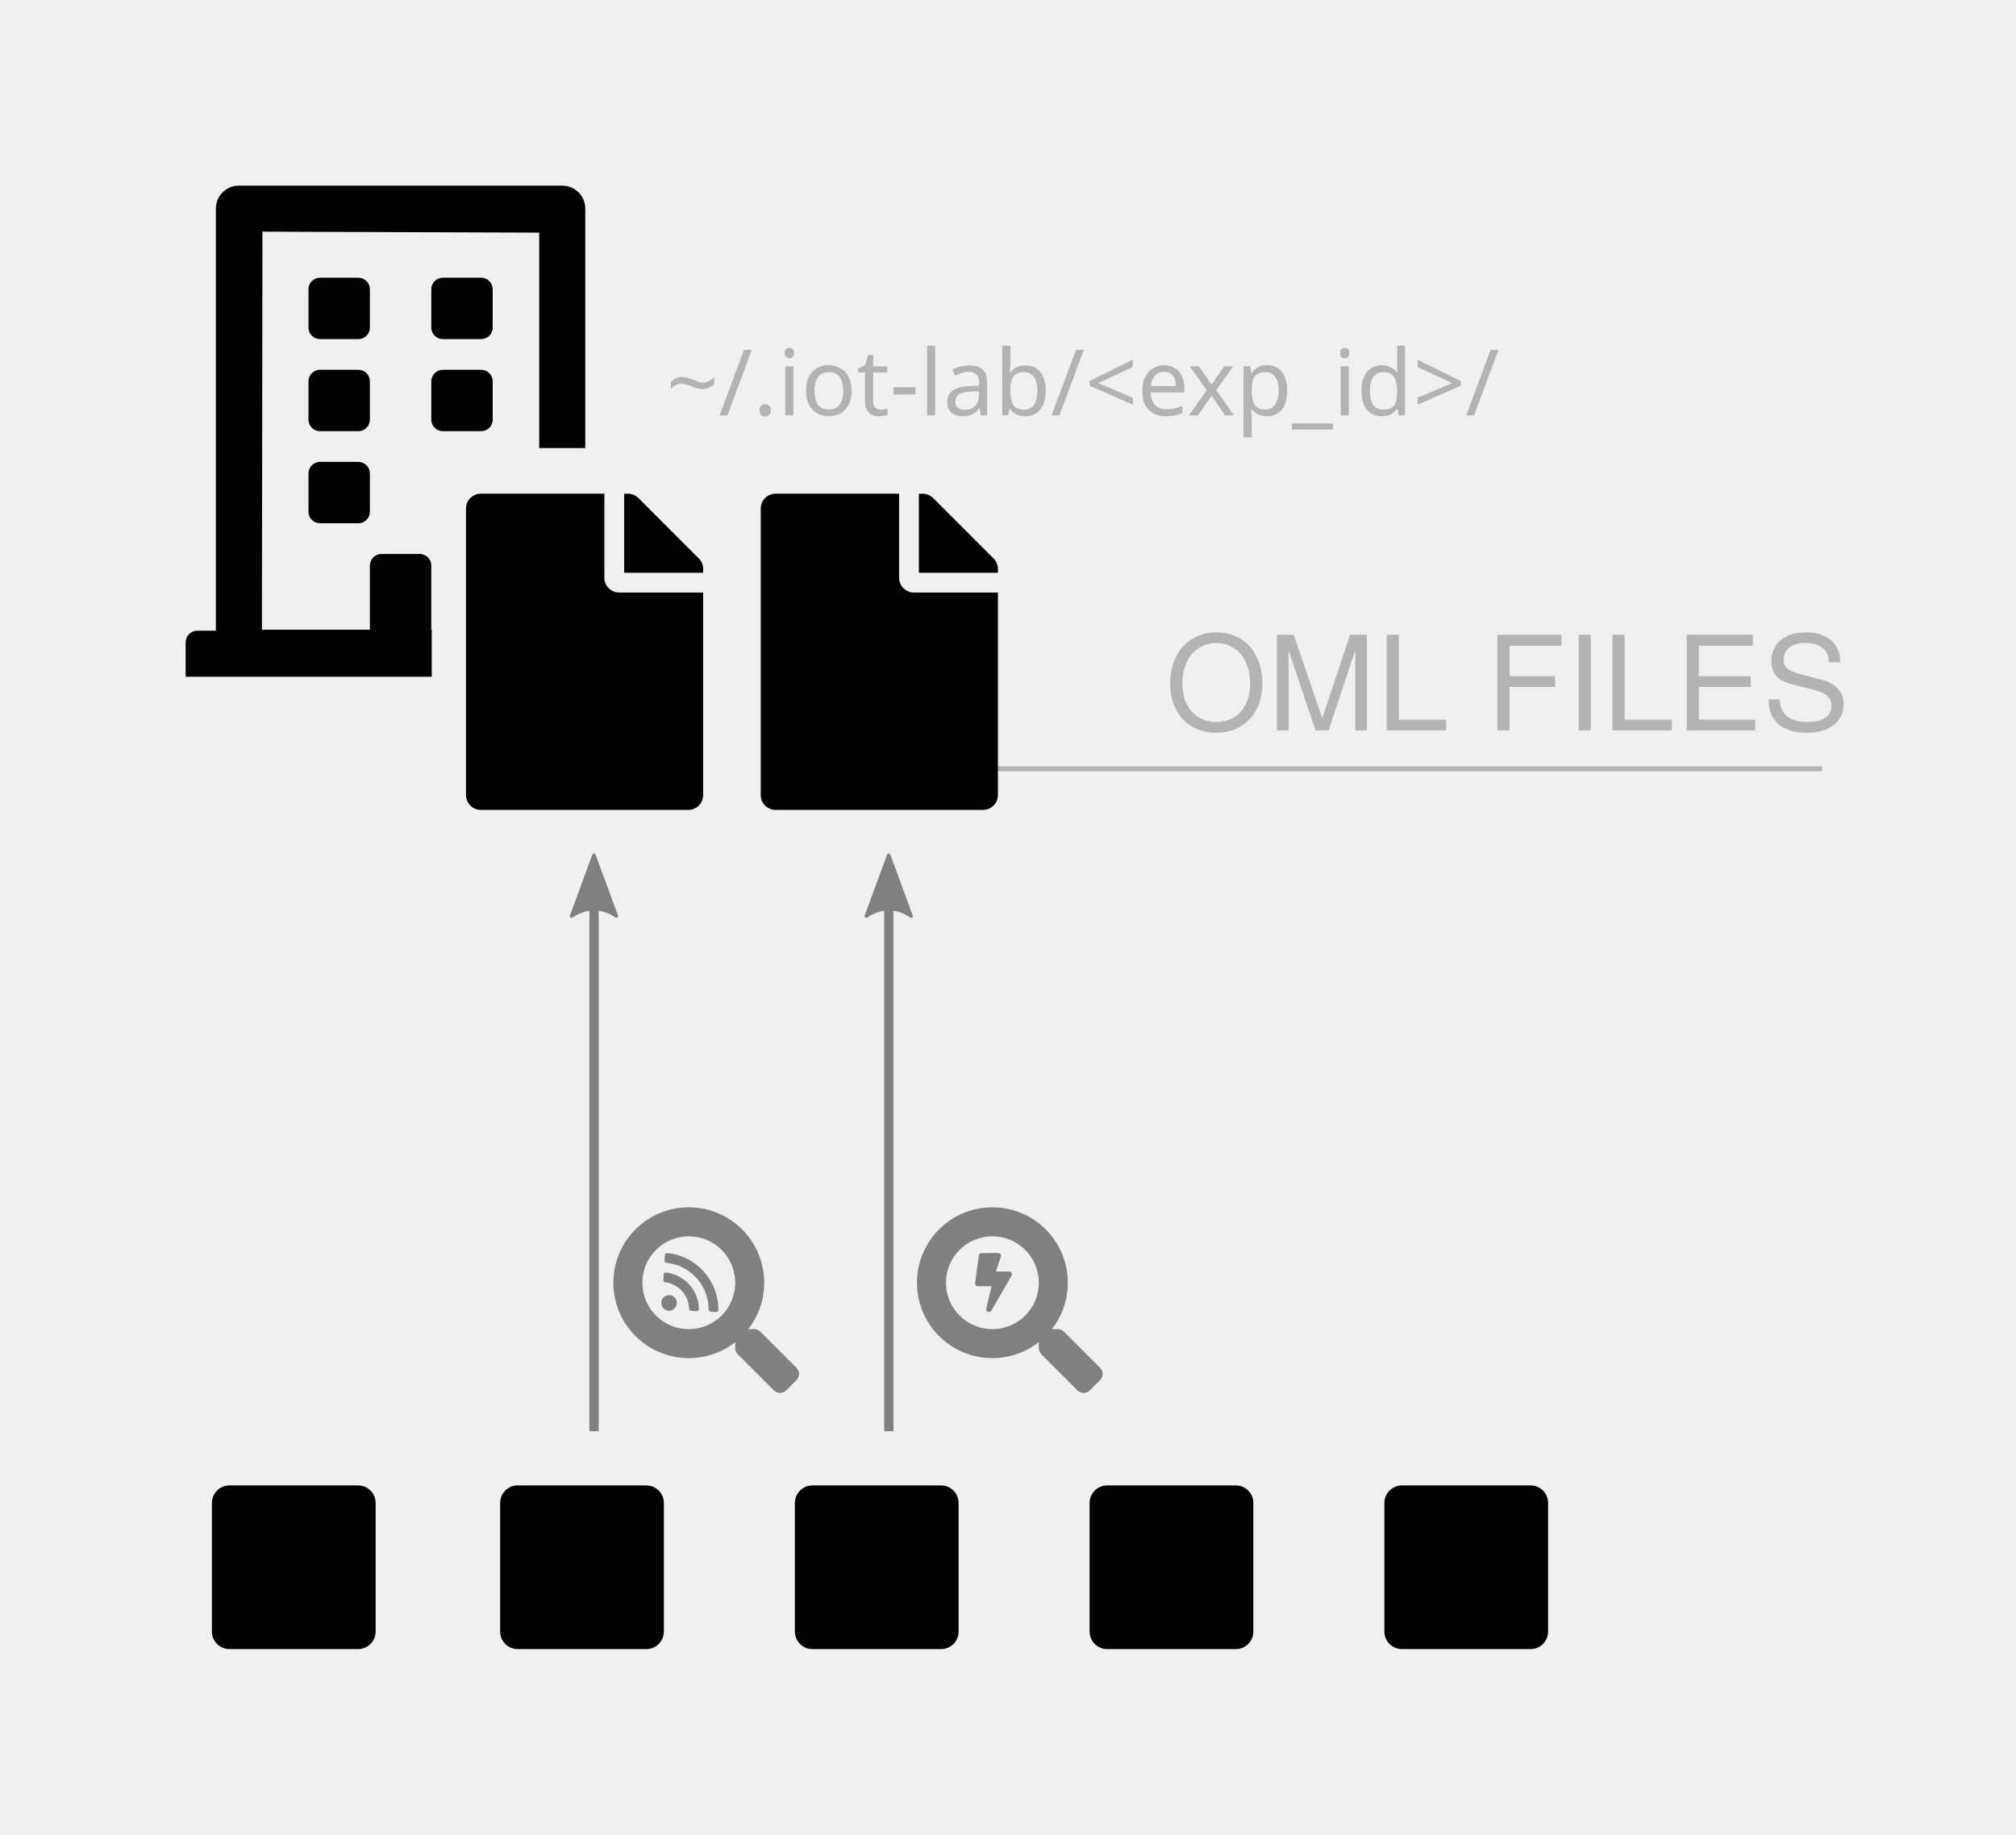
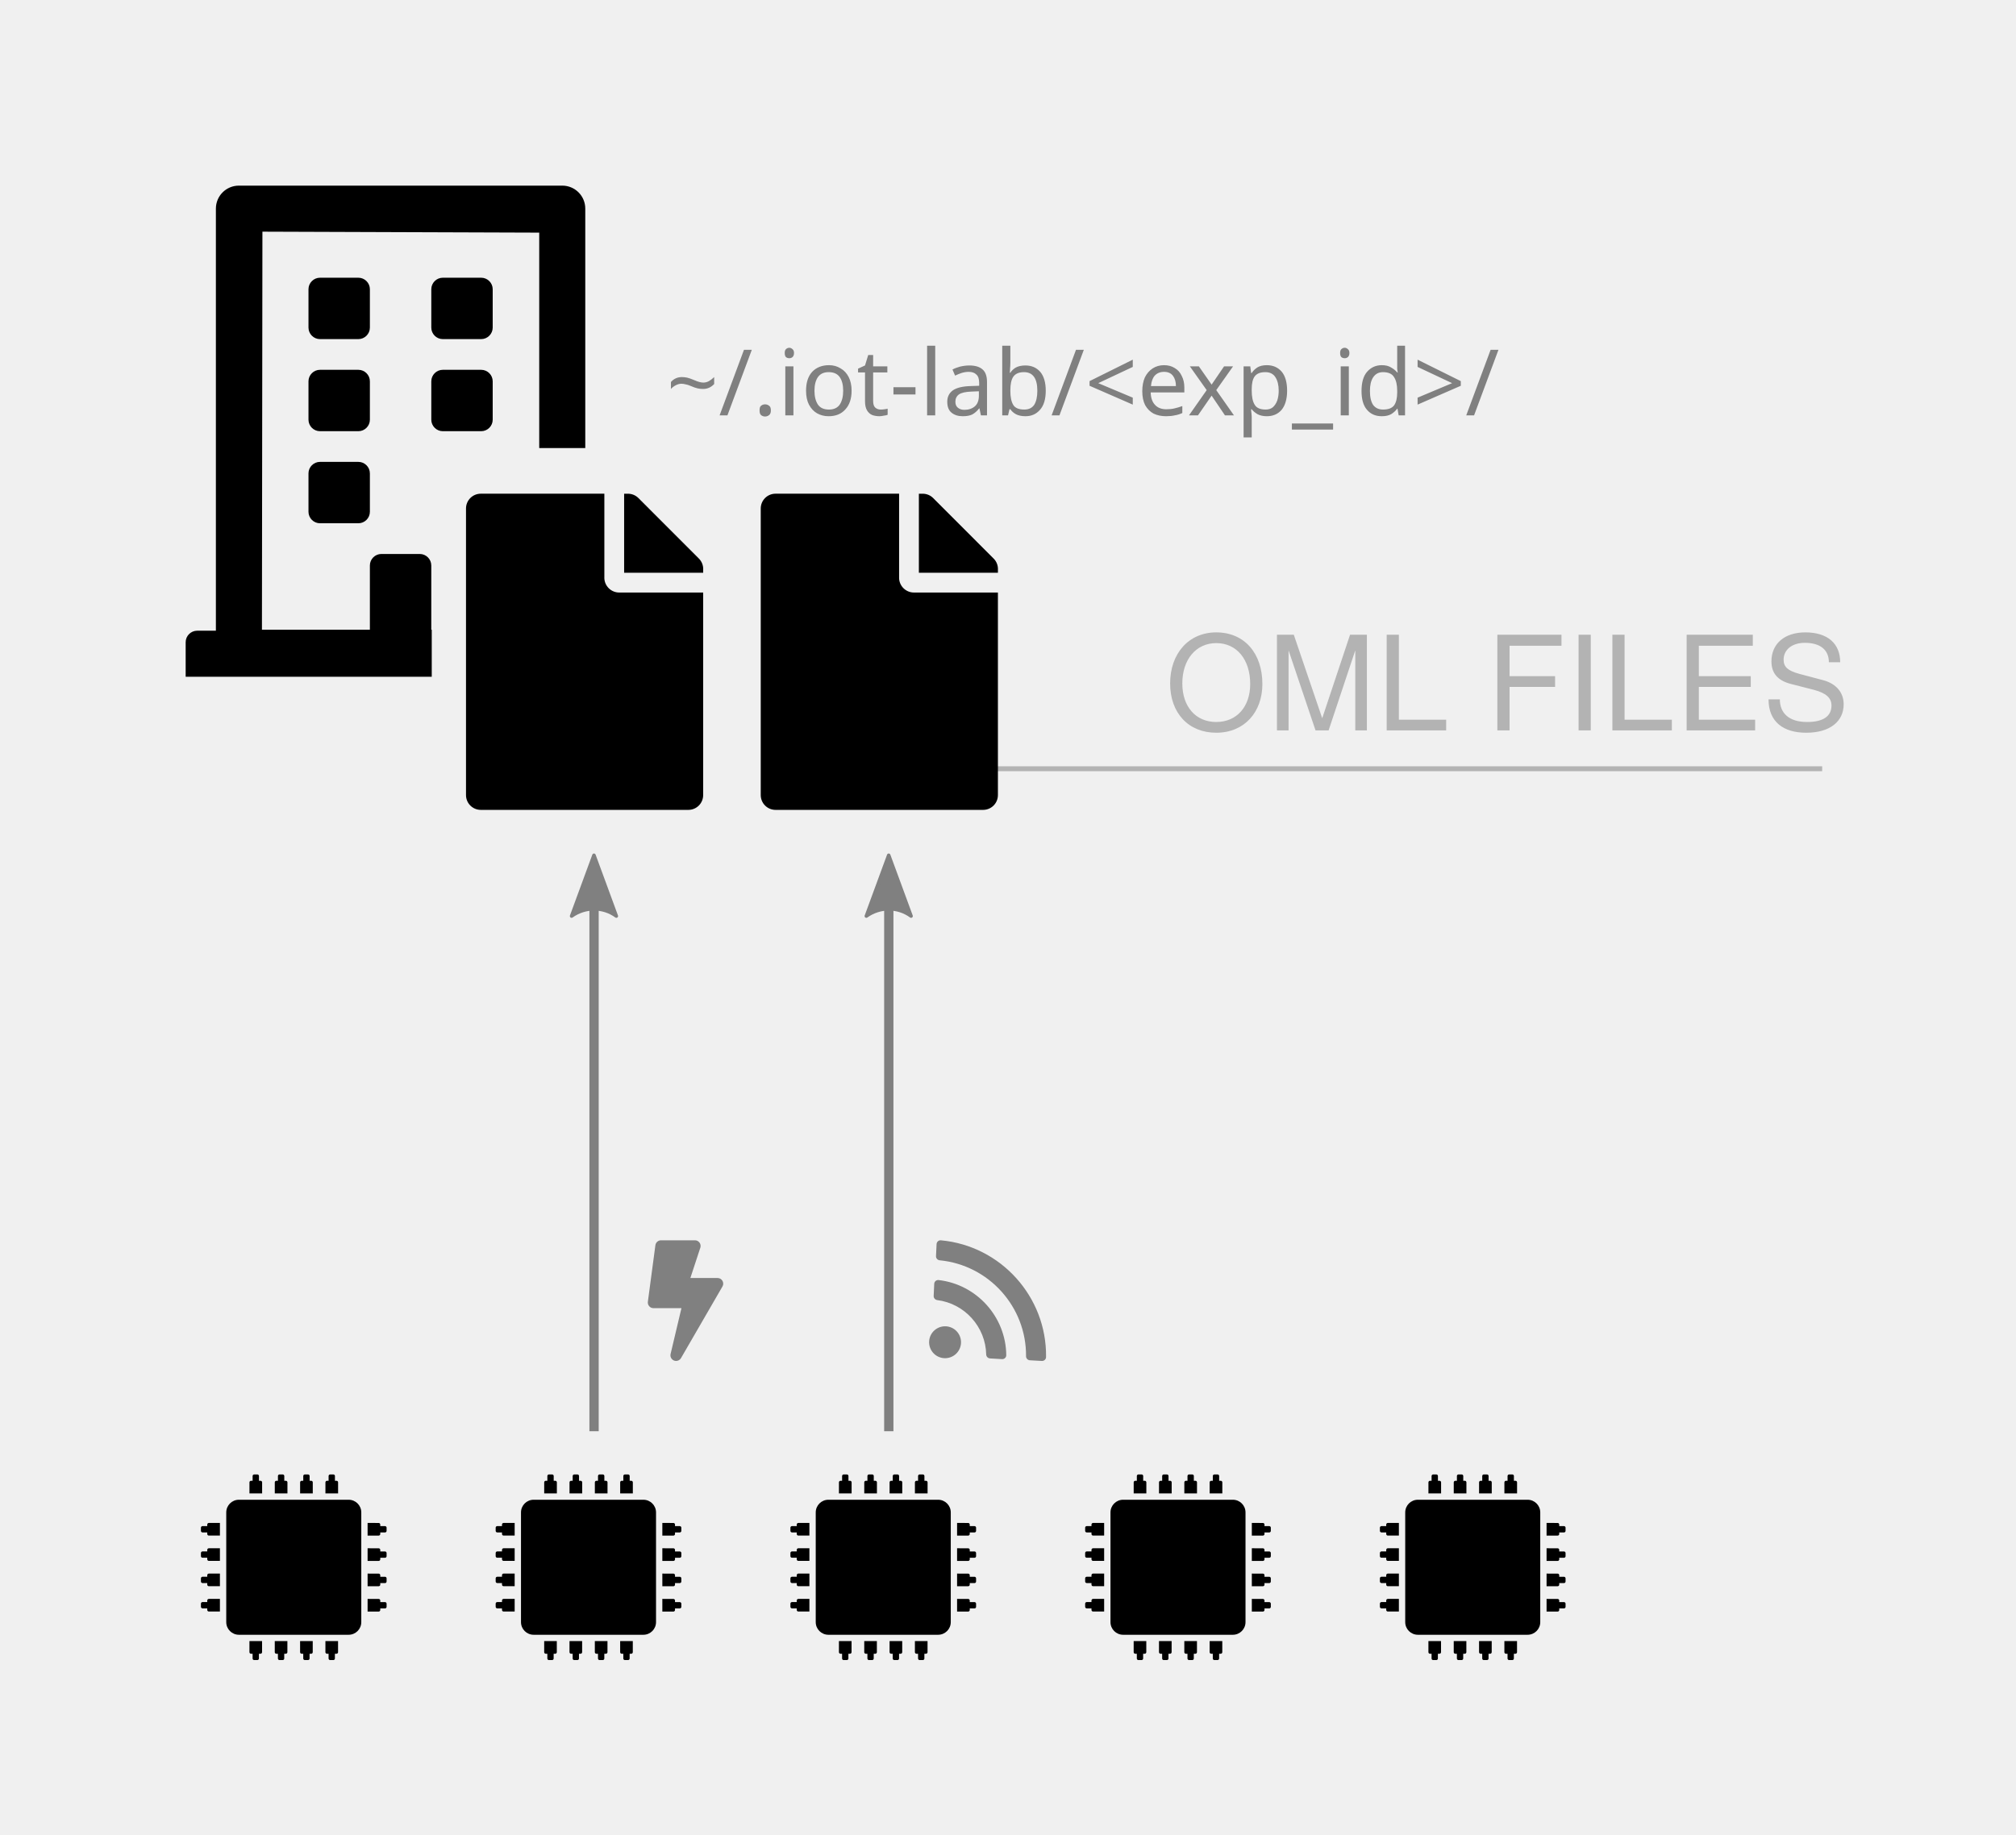
<svg xmlns="http://www.w3.org/2000/svg" width="108.583mm" height="98.839mm" viewBox="0 0 108.583 98.839" version="1.1" id="svg847">
  <defs id="defs841">
+     <marker orient="auto" refY="0" refX="0" id="marker924" style="overflow:visible">
+       <path id="path922" style="fill:#808080;fill-opacity:1;fill-rule:evenodd;stroke:#808080;stroke-width:0.625;stroke-linejoin:round;stroke-opacity:1" d="M 8.719,4.034 -2.207,0.016 8.719,-4.002 c -1.745,2.372 -1.735,5.617 -6e-7,8.035 z" transform="scale(-0.6)" />
+     </marker>
    <marker orient="auto" refY="0" refX="0" id="marker1477" style="overflow:visible">
      <path id="path1475" style="fill:#808080;fill-opacity:1;fill-rule:evenodd;stroke:#808080;stroke-width:0.625;stroke-linejoin:round;stroke-opacity:1" d="M 8.719,4.034 -2.207,0.016 8.719,-4.002 c -1.745,2.372 -1.735,5.617 -6e-7,8.035 z" transform="scale(-0.6)" />
    </marker>
    <marker style="overflow:visible" id="marker2663" refX="0" refY="0" orient="auto">
      <path transform="scale(-0.6)" d="M 8.719,4.034 -2.207,0.016 8.719,-4.002 c -1.745,2.372 -1.735,5.617 -6e-7,8.035 z" style="fill:#808080;fill-opacity:1;fill-rule:evenodd;stroke:#808080;stroke-width:0.625;stroke-linejoin:round;stroke-opacity:1" id="path2661" />
    </marker>
    <marker orient="auto" refY="0" refX="0" id="marker2657" style="overflow:visible">
      <path id="path2655" style="fill:#000000;fill-opacity:1;fill-rule:evenodd;stroke:#000000;stroke-width:0.625;stroke-linejoin:round;stroke-opacity:1" d="M 8.719,4.034 -2.207,0.016 8.719,-4.002 c -1.745,2.372 -1.735,5.617 -6e-7,8.035 z" transform="matrix(-1.1,0,0,-1.1,-1.1,0)" />
    </marker>
    <marker orient="auto" refY="0" refX="0" id="Arrow2Lend" style="overflow:visible">
      <path id="path2406" style="fill:#000000;fill-opacity:1;fill-rule:evenodd;stroke:#000000;stroke-width:0.625;stroke-linejoin:round;stroke-opacity:1" d="M 8.719,4.034 -2.207,0.016 8.719,-4.002 c -1.745,2.372 -1.735,5.617 -6e-7,8.035 z" transform="matrix(-1.1,0,0,-1.1,-1.1,0)" />
    </marker>
    <marker orient="auto" refY="0" refX="0" id="EmptyTriangleOutL" style="overflow:visible">
      <path id="path2545" d="M 5.77,0 -2.88,5 V -5 Z" style="fill:#ffffff;fill-rule:evenodd;stroke:#000000;stroke-width:1pt;stroke-opacity:1" transform="matrix(0.8,0,0,0.8,-4.8,0)" />
    </marker>
    <marker orient="auto" refY="0" refX="0" id="TriangleOutL" style="overflow:visible">
      <path id="path2527" d="M 5.77,0 -2.88,5 V -5 Z" style="fill:#000000;fill-opacity:1;fill-rule:evenodd;stroke:#000000;stroke-width:1pt;stroke-opacity:1" transform="scale(0.8)" />
    </marker>
    <marker style="overflow:visible" id="marker2663-5" refX="0" refY="0" orient="auto">
      <path transform="scale(-0.6)" d="M 8.719,4.034 -2.207,0.016 8.719,-4.002 c -1.745,2.372 -1.735,5.617 -6e-7,8.035 z" style="fill:#808080;fill-opacity:1;fill-rule:evenodd;stroke:#808080;stroke-width:0.625;stroke-linejoin:round;stroke-opacity:1" id="path2661-3" />
    </marker>
  </defs>
  <g id="layer4" style="display:inline" transform="translate(-90.27691,-96.44079)">
    <path style="fill:none;stroke:#b3b3b3;stroke-width:0.265;stroke-linecap:butt;stroke-linejoin:miter;stroke-miterlimit:4;stroke-dasharray:none;stroke-opacity:1" d="m 188.42,137.854 c -14.983,0 -29.966,0 -44.949,0" id="path1056" />
    <text id="text1238" y="135.787" x="153.034" style="font-style:normal;font-variant:normal;font-weight:normal;font-stretch:normal;font-size:7.056px;line-height:1.25;font-family:'Helvetica Neue';-inkscape-font-specification:'Helvetica Neue, Normal';font-variant-ligatures:normal;font-variant-caps:normal;font-variant-numeric:normal;font-feature-settings:normal;text-align:start;letter-spacing:0px;word-spacing:0px;writing-mode:lr-tb;text-anchor:start;display:inline;fill:#b3b3b3;fill-opacity:1;stroke:none;stroke-width:0.265" xml:space="preserve">
      <tspan id="tspan1240" x="153.034" y="135.787">OML FILES</tspan>
    </text>
  </g>
  <g id="layer1" transform="translate(-90.27691,-183.4408)" style="display:inline">
-     <path id="path1200" d="m 109.563,263.462 h -6.928 c -0.522,0 -0.945,0.423 -0.945,0.945 v 6.928 c 0,0.522 0.423,0.945 0.945,0.945 h 6.928 c 0.522,0 0.945,-0.423 0.945,-0.945 v -6.928 c 0,-0.522 -0.423,-0.945 -0.945,-0.945 z" style="display:inline;fill:currentColor;stroke-width:0.02" />
-     <path style="display:inline;fill:currentColor;stroke-width:0.02" d="m 125.088,263.462 h -6.928 c -0.522,0 -0.945,0.423 -0.945,0.945 v 6.928 c 0,0.522 0.423,0.945 0.945,0.945 h 6.928 c 0.522,0 0.945,-0.423 0.945,-0.945 v -6.928 c 0,-0.522 -0.423,-0.945 -0.945,-0.945 z" id="path1231" />
-     <path id="path1233" d="m 140.963,263.462 h -6.928 c -0.522,0 -0.945,0.423 -0.945,0.945 v 6.928 c 0,0.522 0.423,0.945 0.945,0.945 h 6.928 c 0.522,0 0.945,-0.423 0.945,-0.945 v -6.928 c 0,-0.522 -0.423,-0.945 -0.945,-0.945 z" style="display:inline;fill:currentColor;stroke-width:0.02" />
-     <path style="display:inline;fill:currentColor;stroke-width:0.02" d="m 156.838,263.462 h -6.928 c -0.522,0 -0.945,0.423 -0.945,0.945 v 6.928 c 0,0.522 0.423,0.945 0.945,0.945 h 6.928 c 0.522,0 0.945,-0.423 0.945,-0.945 v -6.928 c 0,-0.522 -0.423,-0.945 -0.945,-0.945 z" id="path1235" />
-     <path id="path1237" d="m 172.713,263.462 h -6.928 c -0.522,0 -0.945,0.423 -0.945,0.945 v 6.928 c 0,0.522 0.423,0.945 0.945,0.945 h 6.928 c 0.522,0 0.945,-0.423 0.945,-0.945 v -6.928 c 0,-0.522 -0.423,-0.945 -0.945,-0.945 z" style="display:inline;fill:currentColor;stroke-width:0.02" />
    <path transform="translate(0,87)" style="display:inline;fill:currentColor;stroke-width:0.052" d="m 103.145,106.441 c -0.687,0 -1.24,0.553 -1.24,1.24 v 22.737 h -1.008 c -0.341,0 -0.62,0.279 -0.62,0.62 v 1.86 h 13.254 v -2.532 h -0.025 v -3.462 c 0,-0.341 -0.279,-0.62 -0.62,-0.62 h -2.067 c -0.341,0 -0.62,0.279 -0.62,0.62 v 3.462 h -5.814 l 0.026,-21.445 14.909,0.052 v 11.605 h 2.48 v -12.897 c 0,-0.687 -0.553,-1.24 -1.24,-1.24 z m 4.367,4.961 c -0.341,0 -0.62,0.279 -0.62,0.62 v 2.067 c 0,0.341 0.279,0.62 0.62,0.62 h 2.067 c 0.341,0 0.62,-0.279 0.62,-0.62 v -2.067 c 0,-0.341 -0.279,-0.62 -0.62,-0.62 z m 6.615,0 c -0.341,0 -0.62,0.279 -0.62,0.62 v 2.067 c 0,0.341 0.279,0.62 0.62,0.62 h 2.067 c 0.341,0 0.62,-0.279 0.62,-0.62 v -2.067 c 0,-0.341 -0.279,-0.62 -0.62,-0.62 z m -6.615,4.961 c -0.341,0 -0.62,0.279 -0.62,0.62 v 2.067 c 0,0.341 0.279,0.62 0.62,0.62 h 2.067 c 0.341,0 0.62,-0.279 0.62,-0.62 v -2.067 c 0,-0.341 -0.279,-0.62 -0.62,-0.62 z m 6.615,0 c -0.341,0 -0.62,0.279 -0.62,0.62 v 2.067 c 0,0.341 0.279,0.62 0.62,0.62 h 2.067 c 0.341,0 0.62,-0.279 0.62,-0.62 v -2.067 c 0,-0.341 -0.279,-0.62 -0.62,-0.62 z m -6.615,4.96 c -0.341,0 -0.62,0.279 -0.62,0.62 v 2.067 c 0,0.341 0.279,0.62 0.62,0.62 h 2.067 c 0.341,0 0.62,-0.279 0.62,-0.62 v -2.067 c 0,-0.341 -0.279,-0.62 -0.62,-0.62 z" id="path1106" />
    <path transform="translate(0,87)" id="path1196" d="m 122.828,127.562 v -4.525 h -6.654 c -0.442,0 -0.798,0.356 -0.798,0.798 v 15.437 c 0,0.442 0.356,0.798 0.798,0.798 h 11.178 c 0.442,0 0.798,-0.356 0.798,-0.798 V 128.361 h -4.525 c -0.439,0 -0.798,-0.359 -0.798,-0.798 z m 5.323,-0.469 v 0.203 h -4.258 v -4.258 h 0.203 c 0.213,0 0.416,0.083 0.566,0.233 l 3.257,3.26 c 0.15,0.15 0.233,0.353 0.233,0.562 z" style="display:inline;fill:currentColor;stroke-width:0.033" />
-     <path transform="translate(0,87)" id="path2302-8" d="m 122.273,173.542 c 0,0 0,-30.366 0,-30.366" style="display:inline;fill:none;stroke:#808080;stroke-width:0.5;stroke-linecap:butt;stroke-linejoin:miter;stroke-miterlimit:4;stroke-dasharray:none;stroke-opacity:1;marker-end:url(#marker2663-5)" />
+     <path transform="translate(0,87)" id="path2302-8" d="m 122.273,173.542 c 0,0 0,-30.366 0,-30.366" style="display:inline;fill:none;stroke:#808080;stroke-width:0.5;stroke-linecap:butt;stroke-linejoin:miter;stroke-miterlimit:4;stroke-dasharray:none;stroke-opacity:1;marker-end:url(#marker924)" />
    <path transform="translate(0,87)" style="display:inline;fill:currentColor;stroke-width:0.033" d="m 138.703,127.562 v -4.525 h -6.654 c -0.442,0 -0.798,0.356 -0.798,0.798 v 15.437 c 0,0.442 0.356,0.798 0.798,0.798 h 11.178 c 0.442,0 0.798,-0.356 0.798,-0.798 V 128.361 h -4.525 c -0.439,0 -0.798,-0.359 -0.798,-0.798 z m 5.323,-0.469 v 0.203 h -4.258 v -4.258 h 0.203 c 0.213,0 0.416,0.083 0.566,0.233 l 3.257,3.26 c 0.15,0.15 0.233,0.353 0.233,0.562 z" id="path1354" />
    <path transform="translate(0,87)" style="display:inline;fill:none;stroke:#808080;stroke-width:0.5;stroke-linecap:butt;stroke-linejoin:miter;stroke-miterlimit:4;stroke-dasharray:none;stroke-opacity:1;marker-end:url(#marker2663-5)" d="m 138.148,173.542 c 0,0 0,-30.366 0,-30.366" id="path1356" />
+     <path style="display:inline;opacity:1;fill:currentColor;stroke-width:0.014" d="m 103.968,262.871 c -0.047,0 -0.085,0.038 -0.085,0.085 v 0.256 h -0.085 c -0.047,0 -0.085,0.038 -0.085,0.085 v 0.597 h 0.682 v -0.597 c 0,-0.047 -0.038,-0.085 -0.085,-0.085 h -0.085 v -0.256 c 0,-0.047 -0.038,-0.085 -0.085,-0.085 z m 1.364,0 c -0.047,0 -0.085,0.038 -0.085,0.085 v 0.256 h -0.085 c -0.047,0 -0.085,0.038 -0.085,0.085 v 0.597 h 0.682 v -0.597 c 0,-0.047 -0.038,-0.085 -0.085,-0.085 h -0.085 v -0.256 c 0,-0.047 -0.038,-0.085 -0.085,-0.085 z m 1.364,0 c -0.047,0 -0.085,0.038 -0.085,0.085 v 0.256 h -0.085 c -0.047,0 -0.085,0.038 -0.085,0.085 v 0.597 h 0.682 v -0.597 c 0,-0.047 -0.038,-0.085 -0.085,-0.085 h -0.085 v -0.256 c 0,-0.047 -0.038,-0.085 -0.085,-0.085 z m 1.364,0 c -0.047,0 -0.085,0.038 -0.085,0.085 v 0.256 h -0.085 c -0.047,0 -0.085,0.038 -0.085,0.085 v 0.597 h 0.682 v -0.597 c 0,-0.047 -0.038,-0.085 -0.085,-0.085 h -0.085 v -0.256 c 0,-0.047 -0.038,-0.085 -0.085,-0.085 z m -4.915,1.363 c -0.377,0 -0.682,0.305 -0.682,0.682 v 5.91 c 0,0.377 0.305,0.682 0.682,0.682 h 5.909 c 0.377,0 0.682,-0.305 0.682,-0.682 v -5.91 c 0,-0.377 -0.305,-0.682 -0.682,-0.682 z m -1.62,1.25 c -0.047,0 -0.085,0.038 -0.085,0.085 v 0.085 h -0.256 c -0.047,0 -0.085,0.038 -0.085,0.085 v 0.171 c 0,0.047 0.038,0.085 0.085,0.085 h 0.256 v 0.085 c 2e-5,0.047 0.038,0.085 0.085,0.085 h 0.597 v -0.682 z m 8.551,0 v 0.682 h 0.597 c 0.047,0 0.085,-0.038 0.085,-0.085 v -0.085 h 0.256 c 0.047,0 0.085,-0.038 0.085,-0.085 v -0.171 c 0,-0.047 -0.038,-0.085 -0.085,-0.085 h -0.256 v -0.085 c 0,-0.047 -0.038,-0.085 -0.085,-0.085 z m -8.551,1.364 c -0.047,0 -0.085,0.038 -0.085,0.085 v 0.085 h -0.256 c -0.047,0 -0.085,0.038 -0.085,0.085 v 0.17 c 0,0.047 0.038,0.085 0.085,0.085 h 0.256 v 0.085 c 0,0.047 0.038,0.085 0.085,0.085 h 0.597 v -0.682 z m 8.551,0 v 0.682 h 0.597 c 0.047,0 0.085,-0.038 0.085,-0.085 v -0.085 h 0.256 c 0.047,0 0.085,-0.038 0.085,-0.085 v -0.17 c 0,-0.047 -0.038,-0.085 -0.085,-0.085 h -0.256 v -0.085 c 0,-0.047 -0.038,-0.085 -0.085,-0.085 z m -8.551,1.364 c -0.047,0 -0.085,0.038 -0.085,0.085 v 0.085 h -0.256 c -0.047,0 -0.085,0.038 -0.085,0.085 v 0.17 c 0,0.047 0.038,0.085 0.085,0.085 h 0.256 v 0.085 c 0,0.047 0.038,0.085 0.085,0.085 h 0.597 v -0.682 z m 8.551,0 v 0.682 h 0.597 c 0.047,0 0.085,-0.038 0.085,-0.085 v -0.085 h 0.256 c 0.047,0 0.085,-0.038 0.085,-0.085 v -0.17 c 0,-0.047 -0.038,-0.085 -0.085,-0.085 h -0.256 v -0.085 c 0,-0.047 -0.038,-0.085 -0.085,-0.085 z m -8.551,1.364 c -0.047,0 -0.085,0.038 -0.085,0.085 v 0.085 h -0.256 c -0.047,0 -0.085,0.038 -0.085,0.085 v 0.17 c 0,0.047 0.038,0.085 0.085,0.085 h 0.256 v 0.085 c 0,0.047 0.038,0.085 0.085,0.085 h 0.597 v -0.682 z m 8.551,0 v 0.682 h 0.597 c 0.047,0 0.085,-0.038 0.085,-0.085 v -0.085 h 0.256 c 0.047,0 0.085,-0.038 0.085,-0.085 v -0.17 c 0,-0.047 -0.038,-0.085 -0.085,-0.085 h -0.256 v -0.085 c 0,-0.047 -0.038,-0.085 -0.085,-0.085 z m -6.364,2.272 v 0.597 c 0,0.047 0.038,0.085 0.085,0.085 h 0.085 v 0.256 c 0,0.047 0.038,0.085 0.085,0.085 h 0.17 c 0.047,0 0.085,-0.038 0.085,-0.085 v -0.256 h 0.085 c 0.047,-10e-6 0.085,-0.038 0.085,-0.085 v -0.597 z m 1.364,0 v 0.597 c 0,0.047 0.038,0.085 0.085,0.085 h 0.085 v 0.256 c 0,0.047 0.038,0.085 0.085,0.085 h 0.17 c 0.047,0 0.085,-0.038 0.085,-0.085 v -0.256 h 0.085 c 0.047,-10e-6 0.085,-0.038 0.085,-0.085 v -0.597 z m 1.364,0 v 0.597 c 0,0.047 0.038,0.085 0.085,0.085 h 0.085 v 0.256 c 0,0.047 0.038,0.085 0.085,0.085 h 0.171 c 0.047,0 0.085,-0.038 0.085,-0.085 v -0.256 h 0.085 c 0.047,0 0.085,-0.038 0.085,-0.085 v -0.597 z m 1.364,0 v 0.597 c 0,0.047 0.038,0.085 0.085,0.085 h 0.085 v 0.256 c 0,0.047 0.038,0.085 0.085,0.085 h 0.171 c 0.047,0 0.085,-0.038 0.085,-0.085 v -0.256 h 0.085 c 0.047,0 0.085,-0.038 0.085,-0.085 v -0.597 z" id="path950" />
+     <path id="path1660" d="m 119.843,262.871 c -0.047,0 -0.085,0.038 -0.085,0.085 v 0.256 h -0.085 c -0.047,0 -0.085,0.038 -0.085,0.085 v 0.597 h 0.682 v -0.597 c 0,-0.047 -0.038,-0.085 -0.085,-0.085 h -0.085 v -0.256 c 0,-0.047 -0.038,-0.085 -0.085,-0.085 z m 1.364,0 c -0.047,0 -0.085,0.038 -0.085,0.085 v 0.256 h -0.085 c -0.047,0 -0.085,0.038 -0.085,0.085 v 0.597 h 0.682 v -0.597 c 0,-0.047 -0.038,-0.085 -0.085,-0.085 h -0.085 v -0.256 c 0,-0.047 -0.038,-0.085 -0.085,-0.085 z m 1.364,0 c -0.047,0 -0.085,0.038 -0.085,0.085 v 0.256 h -0.085 c -0.047,0 -0.085,0.038 -0.085,0.085 v 0.597 h 0.682 v -0.597 c 0,-0.047 -0.038,-0.085 -0.085,-0.085 h -0.085 v -0.256 c 0,-0.047 -0.038,-0.085 -0.085,-0.085 z m 1.364,0 c -0.047,0 -0.085,0.038 -0.085,0.085 v 0.256 h -0.085 c -0.047,0 -0.085,0.038 -0.085,0.085 v 0.597 h 0.682 v -0.597 c 0,-0.047 -0.038,-0.085 -0.085,-0.085 h -0.085 v -0.256 c 0,-0.047 -0.038,-0.085 -0.085,-0.085 z m -4.915,1.363 c -0.377,0 -0.682,0.305 -0.682,0.682 v 5.91 c 0,0.377 0.305,0.682 0.682,0.682 h 5.909 c 0.377,0 0.682,-0.305 0.682,-0.682 v -5.91 c 0,-0.377 -0.305,-0.682 -0.682,-0.682 z m -1.62,1.25 c -0.047,0 -0.085,0.038 -0.085,0.085 v 0.085 h -0.256 c -0.047,0 -0.085,0.038 -0.085,0.085 v 0.171 c 0,0.047 0.038,0.085 0.085,0.085 h 0.256 v 0.085 c 2e-5,0.047 0.038,0.085 0.085,0.085 h 0.597 v -0.682 z m 8.551,0 v 0.682 h 0.597 c 0.047,0 0.085,-0.038 0.085,-0.085 v -0.085 h 0.256 c 0.047,0 0.085,-0.038 0.085,-0.085 v -0.171 c 0,-0.047 -0.038,-0.085 -0.085,-0.085 h -0.256 v -0.085 c 0,-0.047 -0.038,-0.085 -0.085,-0.085 z m -8.551,1.364 c -0.047,0 -0.085,0.038 -0.085,0.085 v 0.085 h -0.256 c -0.047,0 -0.085,0.038 -0.085,0.085 v 0.17 c 0,0.047 0.038,0.085 0.085,0.085 h 0.256 v 0.085 c 0,0.047 0.038,0.085 0.085,0.085 h 0.597 v -0.682 z m 8.551,0 v 0.682 h 0.597 c 0.047,0 0.085,-0.038 0.085,-0.085 v -0.085 h 0.256 c 0.047,0 0.085,-0.038 0.085,-0.085 v -0.17 c 0,-0.047 -0.038,-0.085 -0.085,-0.085 h -0.256 v -0.085 c 0,-0.047 -0.038,-0.085 -0.085,-0.085 z m -8.551,1.364 c -0.047,0 -0.085,0.038 -0.085,0.085 v 0.085 h -0.256 c -0.047,0 -0.085,0.038 -0.085,0.085 v 0.17 c 0,0.047 0.038,0.085 0.085,0.085 h 0.256 v 0.085 c 0,0.047 0.038,0.085 0.085,0.085 h 0.597 v -0.682 z m 8.551,0 v 0.682 h 0.597 c 0.047,0 0.085,-0.038 0.085,-0.085 v -0.085 h 0.256 c 0.047,0 0.085,-0.038 0.085,-0.085 v -0.17 c 0,-0.047 -0.038,-0.085 -0.085,-0.085 h -0.256 v -0.085 c 0,-0.047 -0.038,-0.085 -0.085,-0.085 z m -8.551,1.364 c -0.047,0 -0.085,0.038 -0.085,0.085 v 0.085 h -0.256 c -0.047,0 -0.085,0.038 -0.085,0.085 v 0.17 c 0,0.047 0.038,0.085 0.085,0.085 h 0.256 v 0.085 c 0,0.047 0.038,0.085 0.085,0.085 h 0.597 v -0.682 z m 8.551,0 v 0.682 h 0.597 c 0.047,0 0.085,-0.038 0.085,-0.085 v -0.085 h 0.256 c 0.047,0 0.085,-0.038 0.085,-0.085 v -0.17 c 0,-0.047 -0.038,-0.085 -0.085,-0.085 h -0.256 v -0.085 c 0,-0.047 -0.038,-0.085 -0.085,-0.085 z m -6.364,2.272 v 0.597 c 0,0.047 0.038,0.085 0.085,0.085 h 0.085 v 0.256 c 0,0.047 0.038,0.085 0.085,0.085 h 0.17 c 0.047,0 0.085,-0.038 0.085,-0.085 v -0.256 h 0.085 c 0.047,-10e-6 0.085,-0.038 0.085,-0.085 v -0.597 z m 1.364,0 v 0.597 c 0,0.047 0.038,0.085 0.085,0.085 h 0.085 v 0.256 c 0,0.047 0.038,0.085 0.085,0.085 h 0.17 c 0.047,0 0.085,-0.038 0.085,-0.085 v -0.256 h 0.085 c 0.047,-10e-6 0.085,-0.038 0.085,-0.085 v -0.597 z m 1.364,0 v 0.597 c 0,0.047 0.038,0.085 0.085,0.085 h 0.085 v 0.256 c 0,0.047 0.038,0.085 0.085,0.085 h 0.171 c 0.047,0 0.085,-0.038 0.085,-0.085 v -0.256 h 0.085 c 0.047,0 0.085,-0.038 0.085,-0.085 v -0.597 z m 1.364,0 v 0.597 c 0,0.047 0.038,0.085 0.085,0.085 h 0.085 v 0.256 c 0,0.047 0.038,0.085 0.085,0.085 h 0.171 c 0.047,0 0.085,-0.038 0.085,-0.085 v -0.256 h 0.085 c 0.047,0 0.085,-0.038 0.085,-0.085 v -0.597 z" style="display:inline;opacity:1;fill:currentColor;stroke-width:0.014" />
+     <path style="display:inline;opacity:1;fill:currentColor;stroke-width:0.014" d="m 135.718,262.871 c -0.047,0 -0.085,0.038 -0.085,0.085 v 0.256 h -0.085 c -0.047,0 -0.085,0.038 -0.085,0.085 v 0.597 h 0.682 v -0.597 c 0,-0.047 -0.038,-0.085 -0.085,-0.085 h -0.085 v -0.256 c 0,-0.047 -0.038,-0.085 -0.085,-0.085 z m 1.364,0 c -0.047,0 -0.085,0.038 -0.085,0.085 v 0.256 h -0.085 c -0.047,0 -0.085,0.038 -0.085,0.085 v 0.597 h 0.682 v -0.597 c 0,-0.047 -0.038,-0.085 -0.085,-0.085 h -0.085 v -0.256 c 0,-0.047 -0.038,-0.085 -0.085,-0.085 z m 1.364,0 c -0.047,0 -0.085,0.038 -0.085,0.085 v 0.256 h -0.085 c -0.047,0 -0.085,0.038 -0.085,0.085 v 0.597 h 0.682 v -0.597 c 0,-0.047 -0.038,-0.085 -0.085,-0.085 h -0.085 v -0.256 c 0,-0.047 -0.038,-0.085 -0.085,-0.085 z m 1.364,0 c -0.047,0 -0.085,0.038 -0.085,0.085 v 0.256 h -0.085 c -0.047,0 -0.085,0.038 -0.085,0.085 v 0.597 h 0.682 v -0.597 c 0,-0.047 -0.038,-0.085 -0.085,-0.085 h -0.085 v -0.256 c 0,-0.047 -0.038,-0.085 -0.085,-0.085 z m -4.915,1.363 c -0.377,0 -0.682,0.305 -0.682,0.682 v 5.91 c 0,0.377 0.305,0.682 0.682,0.682 h 5.909 c 0.377,0 0.682,-0.305 0.682,-0.682 v -5.91 c 0,-0.377 -0.305,-0.682 -0.682,-0.682 z m -1.62,1.25 c -0.047,0 -0.085,0.038 -0.085,0.085 v 0.085 h -0.256 c -0.047,0 -0.085,0.038 -0.085,0.085 v 0.171 c 0,0.047 0.038,0.085 0.085,0.085 h 0.256 v 0.085 c 2e-5,0.047 0.038,0.085 0.085,0.085 h 0.597 v -0.682 z m 8.551,0 v 0.682 h 0.597 c 0.047,0 0.085,-0.038 0.085,-0.085 v -0.085 h 0.256 c 0.047,0 0.085,-0.038 0.085,-0.085 v -0.171 c 0,-0.047 -0.038,-0.085 -0.085,-0.085 h -0.256 v -0.085 c 0,-0.047 -0.038,-0.085 -0.085,-0.085 z m -8.551,1.364 c -0.047,0 -0.085,0.038 -0.085,0.085 v 0.085 h -0.256 c -0.047,0 -0.085,0.038 -0.085,0.085 v 0.17 c 0,0.047 0.038,0.085 0.085,0.085 h 0.256 v 0.085 c 0,0.047 0.038,0.085 0.085,0.085 h 0.597 v -0.682 z m 8.551,0 v 0.682 h 0.597 c 0.047,0 0.085,-0.038 0.085,-0.085 v -0.085 h 0.256 c 0.047,0 0.085,-0.038 0.085,-0.085 v -0.17 c 0,-0.047 -0.038,-0.085 -0.085,-0.085 h -0.256 v -0.085 c 0,-0.047 -0.038,-0.085 -0.085,-0.085 z m -8.551,1.364 c -0.047,0 -0.085,0.038 -0.085,0.085 v 0.085 h -0.256 c -0.047,0 -0.085,0.038 -0.085,0.085 v 0.17 c 0,0.047 0.038,0.085 0.085,0.085 h 0.256 v 0.085 c 0,0.047 0.038,0.085 0.085,0.085 h 0.597 v -0.682 z m 8.551,0 v 0.682 h 0.597 c 0.047,0 0.085,-0.038 0.085,-0.085 v -0.085 h 0.256 c 0.047,0 0.085,-0.038 0.085,-0.085 v -0.17 c 0,-0.047 -0.038,-0.085 -0.085,-0.085 h -0.256 v -0.085 c 0,-0.047 -0.038,-0.085 -0.085,-0.085 z m -8.551,1.364 c -0.047,0 -0.085,0.038 -0.085,0.085 v 0.085 h -0.256 c -0.047,0 -0.085,0.038 -0.085,0.085 v 0.17 c 0,0.047 0.038,0.085 0.085,0.085 h 0.256 v 0.085 c 0,0.047 0.038,0.085 0.085,0.085 h 0.597 v -0.682 z m 8.551,0 v 0.682 h 0.597 c 0.047,0 0.085,-0.038 0.085,-0.085 v -0.085 h 0.256 c 0.047,0 0.085,-0.038 0.085,-0.085 v -0.17 c 0,-0.047 -0.038,-0.085 -0.085,-0.085 h -0.256 v -0.085 c 0,-0.047 -0.038,-0.085 -0.085,-0.085 z m -6.364,2.272 v 0.597 c 0,0.047 0.038,0.085 0.085,0.085 h 0.085 v 0.256 c 0,0.047 0.038,0.085 0.085,0.085 h 0.17 c 0.047,0 0.085,-0.038 0.085,-0.085 v -0.256 h 0.085 c 0.047,-10e-6 0.085,-0.038 0.085,-0.085 v -0.597 z m 1.364,0 v 0.597 c 0,0.047 0.038,0.085 0.085,0.085 h 0.085 v 0.256 c 0,0.047 0.038,0.085 0.085,0.085 h 0.17 c 0.047,0 0.085,-0.038 0.085,-0.085 v -0.256 h 0.085 c 0.047,-10e-6 0.085,-0.038 0.085,-0.085 v -0.597 z m 1.364,0 v 0.597 c 0,0.047 0.038,0.085 0.085,0.085 h 0.085 v 0.256 c 0,0.047 0.038,0.085 0.085,0.085 h 0.171 c 0.047,0 0.085,-0.038 0.085,-0.085 v -0.256 h 0.085 c 0.047,0 0.085,-0.038 0.085,-0.085 v -0.597 z m 1.364,0 v 0.597 c 0,0.047 0.038,0.085 0.085,0.085 h 0.085 v 0.256 c 0,0.047 0.038,0.085 0.085,0.085 h 0.171 c 0.047,0 0.085,-0.038 0.085,-0.085 v -0.256 h 0.085 c 0.047,0 0.085,-0.038 0.085,-0.085 v -0.597 z" id="path1662" />
+     <path id="path1664" d="m 151.593,262.871 c -0.047,0 -0.085,0.038 -0.085,0.085 v 0.256 h -0.085 c -0.047,0 -0.085,0.038 -0.085,0.085 v 0.597 h 0.682 v -0.597 c 0,-0.047 -0.038,-0.085 -0.085,-0.085 h -0.085 v -0.256 c 0,-0.047 -0.038,-0.085 -0.085,-0.085 z m 1.364,0 c -0.047,0 -0.085,0.038 -0.085,0.085 v 0.256 h -0.085 c -0.047,0 -0.085,0.038 -0.085,0.085 v 0.597 h 0.682 v -0.597 c 0,-0.047 -0.038,-0.085 -0.085,-0.085 h -0.085 v -0.256 c 0,-0.047 -0.038,-0.085 -0.085,-0.085 z m 1.364,0 c -0.047,0 -0.085,0.038 -0.085,0.085 v 0.256 h -0.085 c -0.047,0 -0.085,0.038 -0.085,0.085 v 0.597 h 0.682 v -0.597 c 0,-0.047 -0.038,-0.085 -0.085,-0.085 h -0.085 v -0.256 c 0,-0.047 -0.038,-0.085 -0.085,-0.085 z m 1.364,0 c -0.047,0 -0.085,0.038 -0.085,0.085 v 0.256 h -0.085 c -0.047,0 -0.085,0.038 -0.085,0.085 v 0.597 h 0.682 v -0.597 c 0,-0.047 -0.038,-0.085 -0.085,-0.085 h -0.085 v -0.256 c 0,-0.047 -0.038,-0.085 -0.085,-0.085 z m -4.915,1.363 c -0.377,0 -0.682,0.305 -0.682,0.682 v 5.91 c 0,0.377 0.305,0.682 0.682,0.682 h 5.909 c 0.377,0 0.682,-0.305 0.682,-0.682 v -5.91 c 0,-0.377 -0.305,-0.682 -0.682,-0.682 z m -1.62,1.25 c -0.047,0 -0.085,0.038 -0.085,0.085 v 0.085 h -0.256 c -0.047,0 -0.085,0.038 -0.085,0.085 v 0.171 c 0,0.047 0.038,0.085 0.085,0.085 h 0.256 v 0.085 c 2e-5,0.047 0.038,0.085 0.085,0.085 h 0.597 v -0.682 z m 8.551,0 v 0.682 h 0.597 c 0.047,0 0.085,-0.038 0.085,-0.085 v -0.085 h 0.256 c 0.047,0 0.085,-0.038 0.085,-0.085 v -0.171 c 0,-0.047 -0.038,-0.085 -0.085,-0.085 h -0.256 v -0.085 c 0,-0.047 -0.038,-0.085 -0.085,-0.085 z m -8.551,1.364 c -0.047,0 -0.085,0.038 -0.085,0.085 v 0.085 h -0.256 c -0.047,0 -0.085,0.038 -0.085,0.085 v 0.17 c 0,0.047 0.038,0.085 0.085,0.085 h 0.256 v 0.085 c 0,0.047 0.038,0.085 0.085,0.085 h 0.597 v -0.682 z m 8.551,0 v 0.682 h 0.597 c 0.047,0 0.085,-0.038 0.085,-0.085 v -0.085 h 0.256 c 0.047,0 0.085,-0.038 0.085,-0.085 v -0.17 c 0,-0.047 -0.038,-0.085 -0.085,-0.085 h -0.256 v -0.085 c 0,-0.047 -0.038,-0.085 -0.085,-0.085 z m -8.551,1.364 c -0.047,0 -0.085,0.038 -0.085,0.085 v 0.085 h -0.256 c -0.047,0 -0.085,0.038 -0.085,0.085 v 0.17 c 0,0.047 0.038,0.085 0.085,0.085 h 0.256 v 0.085 c 0,0.047 0.038,0.085 0.085,0.085 h 0.597 v -0.682 z m 8.551,0 v 0.682 h 0.597 c 0.047,0 0.085,-0.038 0.085,-0.085 v -0.085 h 0.256 c 0.047,0 0.085,-0.038 0.085,-0.085 v -0.17 c 0,-0.047 -0.038,-0.085 -0.085,-0.085 h -0.256 v -0.085 c 0,-0.047 -0.038,-0.085 -0.085,-0.085 z m -8.551,1.364 c -0.047,0 -0.085,0.038 -0.085,0.085 v 0.085 h -0.256 c -0.047,0 -0.085,0.038 -0.085,0.085 v 0.17 c 0,0.047 0.038,0.085 0.085,0.085 h 0.256 v 0.085 c 0,0.047 0.038,0.085 0.085,0.085 h 0.597 v -0.682 z m 8.551,0 v 0.682 h 0.597 c 0.047,0 0.085,-0.038 0.085,-0.085 v -0.085 h 0.256 c 0.047,0 0.085,-0.038 0.085,-0.085 v -0.17 c 0,-0.047 -0.038,-0.085 -0.085,-0.085 h -0.256 v -0.085 c 0,-0.047 -0.038,-0.085 -0.085,-0.085 z m -6.364,2.272 v 0.597 c 0,0.047 0.038,0.085 0.085,0.085 h 0.085 v 0.256 c 0,0.047 0.038,0.085 0.085,0.085 h 0.17 c 0.047,0 0.085,-0.038 0.085,-0.085 v -0.256 h 0.085 c 0.047,-10e-6 0.085,-0.038 0.085,-0.085 v -0.597 z m 1.364,0 v 0.597 c 0,0.047 0.038,0.085 0.085,0.085 h 0.085 v 0.256 c 0,0.047 0.038,0.085 0.085,0.085 h 0.17 c 0.047,0 0.085,-0.038 0.085,-0.085 v -0.256 h 0.085 c 0.047,-10e-6 0.085,-0.038 0.085,-0.085 v -0.597 z m 1.364,0 v 0.597 c 0,0.047 0.038,0.085 0.085,0.085 h 0.085 v 0.256 c 0,0.047 0.038,0.085 0.085,0.085 h 0.171 c 0.047,0 0.085,-0.038 0.085,-0.085 v -0.256 h 0.085 c 0.047,0 0.085,-0.038 0.085,-0.085 v -0.597 z m 1.364,0 v 0.597 c 0,0.047 0.038,0.085 0.085,0.085 h 0.085 v 0.256 c 0,0.047 0.038,0.085 0.085,0.085 h 0.171 c 0.047,0 0.085,-0.038 0.085,-0.085 v -0.256 h 0.085 c 0.047,0 0.085,-0.038 0.085,-0.085 v -0.597 z" style="display:inline;opacity:1;fill:currentColor;stroke-width:0.014" />
+     <path style="display:inline;opacity:1;fill:currentColor;stroke-width:0.014" d="m 167.468,262.871 c -0.047,0 -0.085,0.038 -0.085,0.085 v 0.256 h -0.085 c -0.047,0 -0.085,0.038 -0.085,0.085 v 0.597 h 0.682 v -0.597 c 0,-0.047 -0.038,-0.085 -0.085,-0.085 h -0.085 v -0.256 c 0,-0.047 -0.038,-0.085 -0.085,-0.085 z m 1.364,0 c -0.047,0 -0.085,0.038 -0.085,0.085 v 0.256 h -0.085 c -0.047,0 -0.085,0.038 -0.085,0.085 v 0.597 h 0.682 v -0.597 c 0,-0.047 -0.038,-0.085 -0.085,-0.085 h -0.085 v -0.256 c 0,-0.047 -0.038,-0.085 -0.085,-0.085 z m 1.364,0 c -0.047,0 -0.085,0.038 -0.085,0.085 v 0.256 h -0.085 c -0.047,0 -0.085,0.038 -0.085,0.085 v 0.597 h 0.682 v -0.597 c 0,-0.047 -0.038,-0.085 -0.085,-0.085 h -0.085 v -0.256 c 0,-0.047 -0.038,-0.085 -0.085,-0.085 z m 1.364,0 c -0.047,0 -0.085,0.038 -0.085,0.085 v 0.256 h -0.085 c -0.047,0 -0.085,0.038 -0.085,0.085 v 0.597 h 0.682 v -0.597 c 0,-0.047 -0.038,-0.085 -0.085,-0.085 h -0.085 v -0.256 c 0,-0.047 -0.038,-0.085 -0.085,-0.085 z m -4.915,1.363 c -0.377,0 -0.682,0.305 -0.682,0.682 v 5.91 c 0,0.377 0.305,0.682 0.682,0.682 h 5.909 c 0.377,0 0.682,-0.305 0.682,-0.682 v -5.91 c 0,-0.377 -0.305,-0.682 -0.682,-0.682 z m -1.62,1.25 c -0.047,0 -0.085,0.038 -0.085,0.085 v 0.085 h -0.256 c -0.047,0 -0.085,0.038 -0.085,0.085 v 0.171 c 0,0.047 0.038,0.085 0.085,0.085 h 0.256 v 0.085 c 2e-5,0.047 0.038,0.085 0.085,0.085 h 0.597 v -0.682 z m 8.551,0 v 0.682 h 0.597 c 0.047,0 0.085,-0.038 0.085,-0.085 v -0.085 h 0.256 c 0.047,0 0.085,-0.038 0.085,-0.085 v -0.171 c 0,-0.047 -0.038,-0.085 -0.085,-0.085 h -0.256 v -0.085 c 0,-0.047 -0.038,-0.085 -0.085,-0.085 z m -8.551,1.364 c -0.047,0 -0.085,0.038 -0.085,0.085 v 0.085 h -0.256 c -0.047,0 -0.085,0.038 -0.085,0.085 v 0.17 c 0,0.047 0.038,0.085 0.085,0.085 h 0.256 v 0.085 c 0,0.047 0.038,0.085 0.085,0.085 h 0.597 v -0.682 z m 8.551,0 v 0.682 h 0.597 c 0.047,0 0.085,-0.038 0.085,-0.085 v -0.085 h 0.256 c 0.047,0 0.085,-0.038 0.085,-0.085 v -0.17 c 0,-0.047 -0.038,-0.085 -0.085,-0.085 h -0.256 v -0.085 c 0,-0.047 -0.038,-0.085 -0.085,-0.085 z m -8.551,1.364 c -0.047,0 -0.085,0.038 -0.085,0.085 v 0.085 h -0.256 c -0.047,0 -0.085,0.038 -0.085,0.085 v 0.17 c 0,0.047 0.038,0.085 0.085,0.085 h 0.256 v 0.085 c 0,0.047 0.038,0.085 0.085,0.085 h 0.597 v -0.682 z m 8.551,0 v 0.682 h 0.597 c 0.047,0 0.085,-0.038 0.085,-0.085 v -0.085 h 0.256 c 0.047,0 0.085,-0.038 0.085,-0.085 v -0.17 c 0,-0.047 -0.038,-0.085 -0.085,-0.085 h -0.256 v -0.085 c 0,-0.047 -0.038,-0.085 -0.085,-0.085 z m -8.551,1.364 c -0.047,0 -0.085,0.038 -0.085,0.085 v 0.085 h -0.256 c -0.047,0 -0.085,0.038 -0.085,0.085 v 0.17 c 0,0.047 0.038,0.085 0.085,0.085 h 0.256 v 0.085 c 0,0.047 0.038,0.085 0.085,0.085 h 0.597 v -0.682 z m 8.551,0 v 0.682 h 0.597 c 0.047,0 0.085,-0.038 0.085,-0.085 v -0.085 h 0.256 c 0.047,0 0.085,-0.038 0.085,-0.085 v -0.17 c 0,-0.047 -0.038,-0.085 -0.085,-0.085 h -0.256 v -0.085 c 0,-0.047 -0.038,-0.085 -0.085,-0.085 z m -6.364,2.272 v 0.597 c 0,0.047 0.038,0.085 0.085,0.085 h 0.085 v 0.256 c 0,0.047 0.038,0.085 0.085,0.085 h 0.17 c 0.047,0 0.085,-0.038 0.085,-0.085 v -0.256 h 0.085 c 0.047,-10e-6 0.085,-0.038 0.085,-0.085 v -0.597 z m 1.364,0 v 0.597 c 0,0.047 0.038,0.085 0.085,0.085 h 0.085 v 0.256 c 0,0.047 0.038,0.085 0.085,0.085 h 0.17 c 0.047,0 0.085,-0.038 0.085,-0.085 v -0.256 h 0.085 c 0.047,-10e-6 0.085,-0.038 0.085,-0.085 v -0.597 z m 1.364,0 v 0.597 c 0,0.047 0.038,0.085 0.085,0.085 h 0.085 v 0.256 c 0,0.047 0.038,0.085 0.085,0.085 h 0.171 c 0.047,0 0.085,-0.038 0.085,-0.085 v -0.256 h 0.085 c 0.047,0 0.085,-0.038 0.085,-0.085 v -0.597 z m 1.364,0 v 0.597 c 0,0.047 0.038,0.085 0.085,0.085 h 0.085 v 0.256 c 0,0.047 0.038,0.085 0.085,0.085 h 0.171 c 0.047,0 0.085,-0.038 0.085,-0.085 v -0.256 h 0.085 c 0.047,0 0.085,-0.038 0.085,-0.085 v -0.597 z" id="path1666" />
  </g>
-   <g id="layer2" style="display:inline" transform="translate(-90.27691,-96.44079)">
+   <g id="layer2" style="display:none" transform="translate(-90.27691,-96.44079)">
    <g style="display:inline" id="g1630" transform="translate(-51.30944,-71.96514)">
      <path style="display:inline;fill:#808080;stroke-width:0.02" d="m 184.485,155.092 -1.947,-1.947 c -0.088,-0.088 -0.207,-0.137 -0.332,-0.137 h -0.318 c 0.539,-0.689 0.859,-1.556 0.859,-2.5 0,-2.244 -1.818,-4.062 -4.062,-4.062 -2.244,0 -4.062,1.818 -4.062,4.062 0,2.244 1.818,4.062 4.062,4.062 0.943,0 1.81,-0.32 2.5,-0.859 v 0.318 c 0,0.125 0.049,0.244 0.137,0.332 l 1.947,1.947 c 0.184,0.184 0.48,0.184 0.662,0 l 0.553,-0.553 c 0.184,-0.184 0.184,-0.48 0.002,-0.664 z m -5.8,-2.084 c -1.381,0 -2.5,-1.117 -2.5,-2.5 0,-1.381 1.117,-2.5 2.5,-2.5 1.381,0 2.5,1.117 2.5,2.5 0,1.381 -1.117,2.5 -2.5,2.5 z" id="path1602" transform="translate(0,87)" />
      <path id="path1613" d="m 180.277,151.983 c 0.021,-1.584 -1.189,-2.928 -2.766,-3.072 -0.059,-0.005 -0.111,0.04 -0.114,0.099 l -0.015,0.316 c -0.003,0.057 0.04,0.106 0.097,0.111 1.293,0.125 2.283,1.224 2.272,2.523 -4.6e-4,0.057 0.044,0.104 0.1,0.108 l 0.316,0.018 c 0.059,0.003 0.11,-0.043 0.111,-0.103 z m -2.345,-0.67 c -0.155,-0.172 -0.421,-0.186 -0.593,-0.031 -0.172,0.155 -0.186,0.421 -0.031,0.593 0.155,0.172 0.421,0.186 0.593,0.031 0.172,-0.155 0.186,-0.421 0.031,-0.593 z m 1.298,0.621 c -0.009,-1.01 -0.778,-1.863 -1.78,-1.977 -0.06,-0.007 -0.113,0.039 -0.115,0.099 l -0.015,0.317 c -0.003,0.055 0.038,0.104 0.093,0.111 0.723,0.091 1.274,0.705 1.289,1.432 0.001,0.055 0.045,0.101 0.101,0.104 l 0.317,0.019 c 0.06,0.003 0.111,-0.044 0.11,-0.104 z" style="display:inline;fill:#808080;stroke-width:0.007" transform="translate(0,87)" />
    </g>
    <g style="display:inline" id="g1634" transform="translate(-50.83214,-71.96514)">
      <path id="path1624" d="m 200.36,242.092 -1.947,-1.947 c -0.088,-0.088 -0.207,-0.137 -0.332,-0.137 h -0.318 c 0.539,-0.689 0.859,-1.556 0.859,-2.5 0,-2.244 -1.818,-4.062 -4.062,-4.062 -2.244,0 -4.062,1.818 -4.062,4.062 0,2.244 1.818,4.062 4.062,4.062 0.943,0 1.81,-0.32 2.5,-0.859 v 0.318 c 0,0.125 0.049,0.244 0.137,0.332 l 1.947,1.947 c 0.184,0.184 0.48,0.184 0.662,0 l 0.553,-0.553 c 0.184,-0.184 0.184,-0.48 0.002,-0.664 z m -5.8,-2.084 c -1.381,0 -2.5,-1.117 -2.5,-2.5 0,-1.381 1.117,-2.5 2.5,-2.5 1.381,0 2.5,1.117 2.5,2.5 0,1.381 -1.117,2.5 -2.5,2.5 z" style="display:inline;fill:#808080;stroke-width:0.02" />
      <path id="path1626" d="M 195.467,236.903 H 194.751 l 0.264,-0.805 c 0.025,-0.094 -0.046,-0.187 -0.144,-0.187 h -0.893 c -0.074,0 -0.138,0.055 -0.148,0.129 l -0.198,1.488 c -0.012,0.089 0.058,0.169 0.148,0.169 h 0.736 l -0.286,1.206 c -0.022,0.094 0.05,0.183 0.144,0.183 0.052,0 0.102,-0.027 0.129,-0.074 l 1.091,-1.885 c 0.058,-0.099 -0.014,-0.223 -0.128,-0.223 z" style="display:inline;fill:#808080;stroke-width:0.006" />
    </g>
  </g>
-   <g id="layer3" style="display:none" transform="translate(-90.27691,-96.44079)">
+   <g id="layer3" style="display:inline" transform="translate(-90.27691,-96.44079)">
    <path id="path1464" d="m 146.618,169.546 c 0.043,-3.242 -2.435,-5.993 -5.663,-6.288 -0.121,-0.011 -0.227,0.081 -0.233,0.203 l -0.031,0.647 c -0.006,0.116 0.082,0.216 0.198,0.227 2.647,0.255 4.673,2.505 4.651,5.165 -9.3e-4,0.116 0.089,0.214 0.205,0.221 l 0.647,0.036 c 0.122,0.006 0.225,-0.088 0.226,-0.21 z m -4.8,-1.372 c -0.318,-0.353 -0.861,-0.381 -1.214,-0.064 -0.353,0.318 -0.381,0.861 -0.064,1.214 0.318,0.353 0.861,0.381 1.214,0.064 0.353,-0.318 0.381,-0.861 0.064,-1.214 z m 2.657,1.272 c -0.018,-2.067 -1.593,-3.813 -3.644,-4.047 -0.123,-0.014 -0.231,0.079 -0.236,0.203 l -0.03,0.649 c -0.006,0.113 0.078,0.213 0.19,0.227 1.479,0.186 2.609,1.443 2.639,2.93 0.003,0.113 0.093,0.206 0.206,0.213 l 0.649,0.038 c 0.123,0.007 0.227,-0.09 0.226,-0.214 z" style="display:inline;fill:#808080;stroke-width:0.013" />
    <path transform="translate(0,-87)" id="path1562" d="m 128.926,252.288 h -1.465 l 0.541,-1.648 c 0.051,-0.193 -0.095,-0.383 -0.295,-0.383 h -1.828 c -0.152,0 -0.282,0.113 -0.302,0.264 l -0.406,3.047 c -0.024,0.183 0.118,0.345 0.302,0.345 h 1.507 l -0.585,2.469 c -0.046,0.193 0.102,0.375 0.296,0.375 0.107,0 0.208,-0.056 0.264,-0.152 l 2.234,-3.859 c 0.118,-0.202 -0.028,-0.457 -0.263,-0.457 z" style="display:inline;fill:#808080;stroke-width:0.013" />
  </g>
-   <g id="layer6">
-     <text transform="translate(-90.27691,-96.44079)" id="text1238-5" y="118.815" x="126.163" style="display:inline;font-style:normal;font-variant:normal;font-weight:normal;font-stretch:normal;font-size:7.056px;line-height:1.25;font-family:'Helvetica Neue';-inkscape-font-specification:'Helvetica Neue, Normal';font-variant-ligatures:normal;font-variant-caps:normal;font-variant-numeric:normal;font-feature-settings:normal;text-align:start;letter-spacing:0px;word-spacing:0px;writing-mode:lr-tb;text-anchor:start;fill:#b3b3b3;fill-opacity:1;stroke:none;stroke-width:0.265" xml:space="preserve">
-       <tspan style="font-style:normal;font-variant:normal;font-weight:normal;font-stretch:normal;font-size:4.939px;font-family:Monaco;-inkscape-font-specification:'Monaco, Normal';font-variant-ligatures:normal;font-variant-caps:normal;font-variant-numeric:normal;font-feature-settings:normal;text-align:start;writing-mode:lr-tb;text-anchor:start;stroke-width:0.265" id="tspan1240-8" x="126.163" y="118.815">~/.iot-lab/&lt;exp_id&gt;/</tspan>
+   <g id="layer6" style="display:inline">
+     <text transform="translate(-90.27691,-96.44079)" id="text1238-5" y="118.815" x="126.163" style="font-style:normal;font-variant:normal;font-weight:normal;font-stretch:normal;font-size:7.056px;line-height:1.25;font-family:'Helvetica Neue';-inkscape-font-specification:'Helvetica Neue, Normal';font-variant-ligatures:normal;font-variant-caps:normal;font-variant-numeric:normal;font-feature-settings:normal;text-align:start;letter-spacing:0px;word-spacing:0px;writing-mode:lr-tb;text-anchor:start;display:inline;fill:#808080;fill-opacity:1;stroke:none;stroke-width:0.265" xml:space="preserve">
+       <tspan style="font-style:normal;font-variant:normal;font-weight:normal;font-stretch:normal;font-size:4.939px;font-family:Monaco;-inkscape-font-specification:'Monaco, Normal';font-variant-ligatures:normal;font-variant-caps:normal;font-variant-numeric:normal;font-feature-settings:normal;text-align:start;writing-mode:lr-tb;text-anchor:start;fill:#808080;stroke-width:0.265" id="tspan1240-8" x="126.163" y="118.815">~/.iot-lab/&lt;exp_id&gt;/</tspan>
    </text>
  </g>
</svg>
